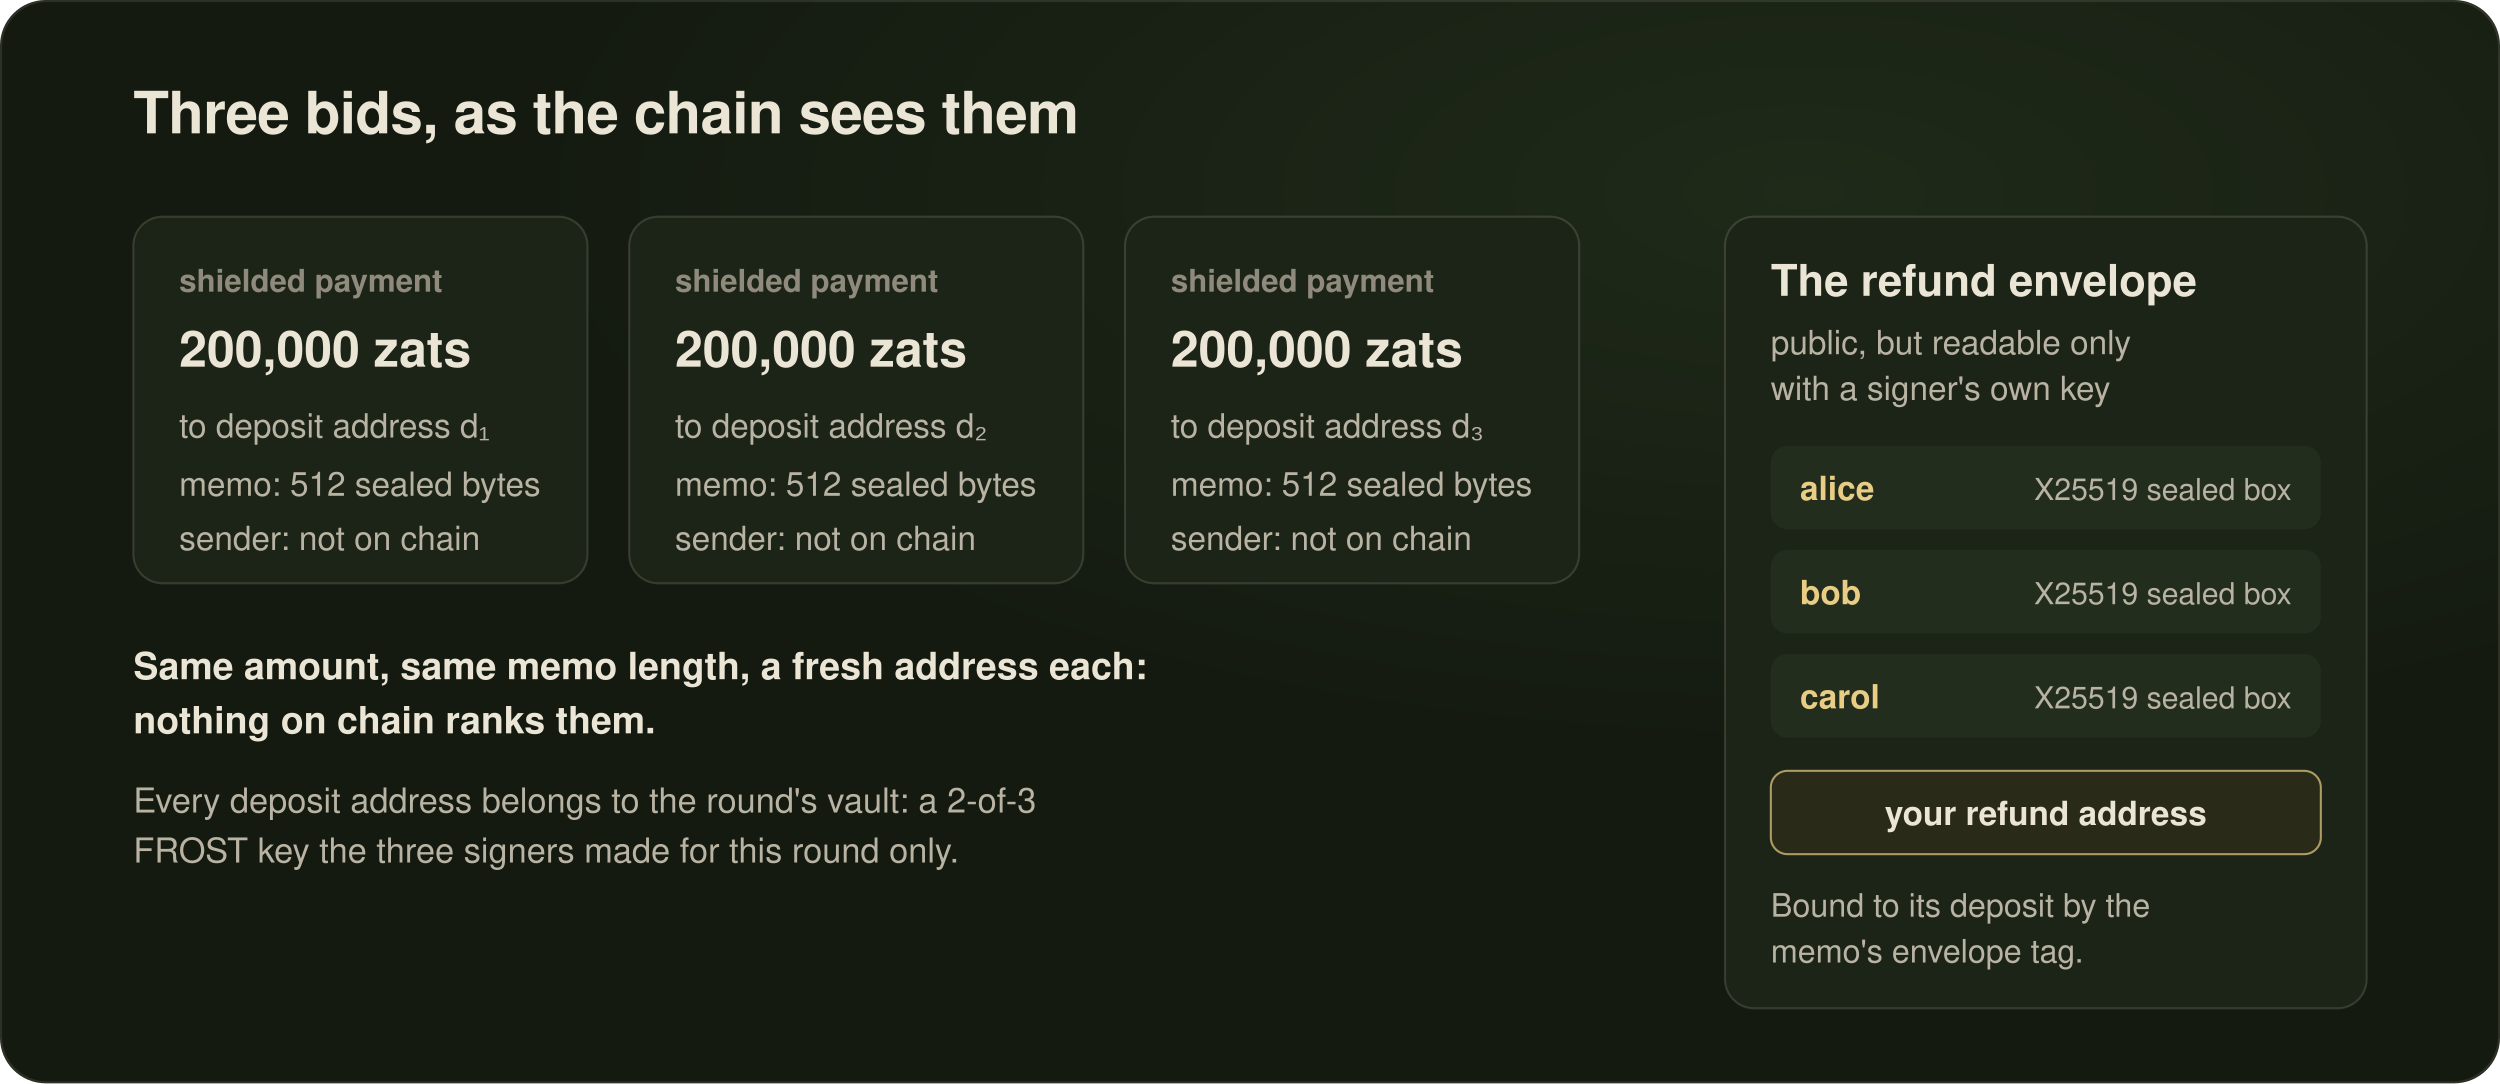
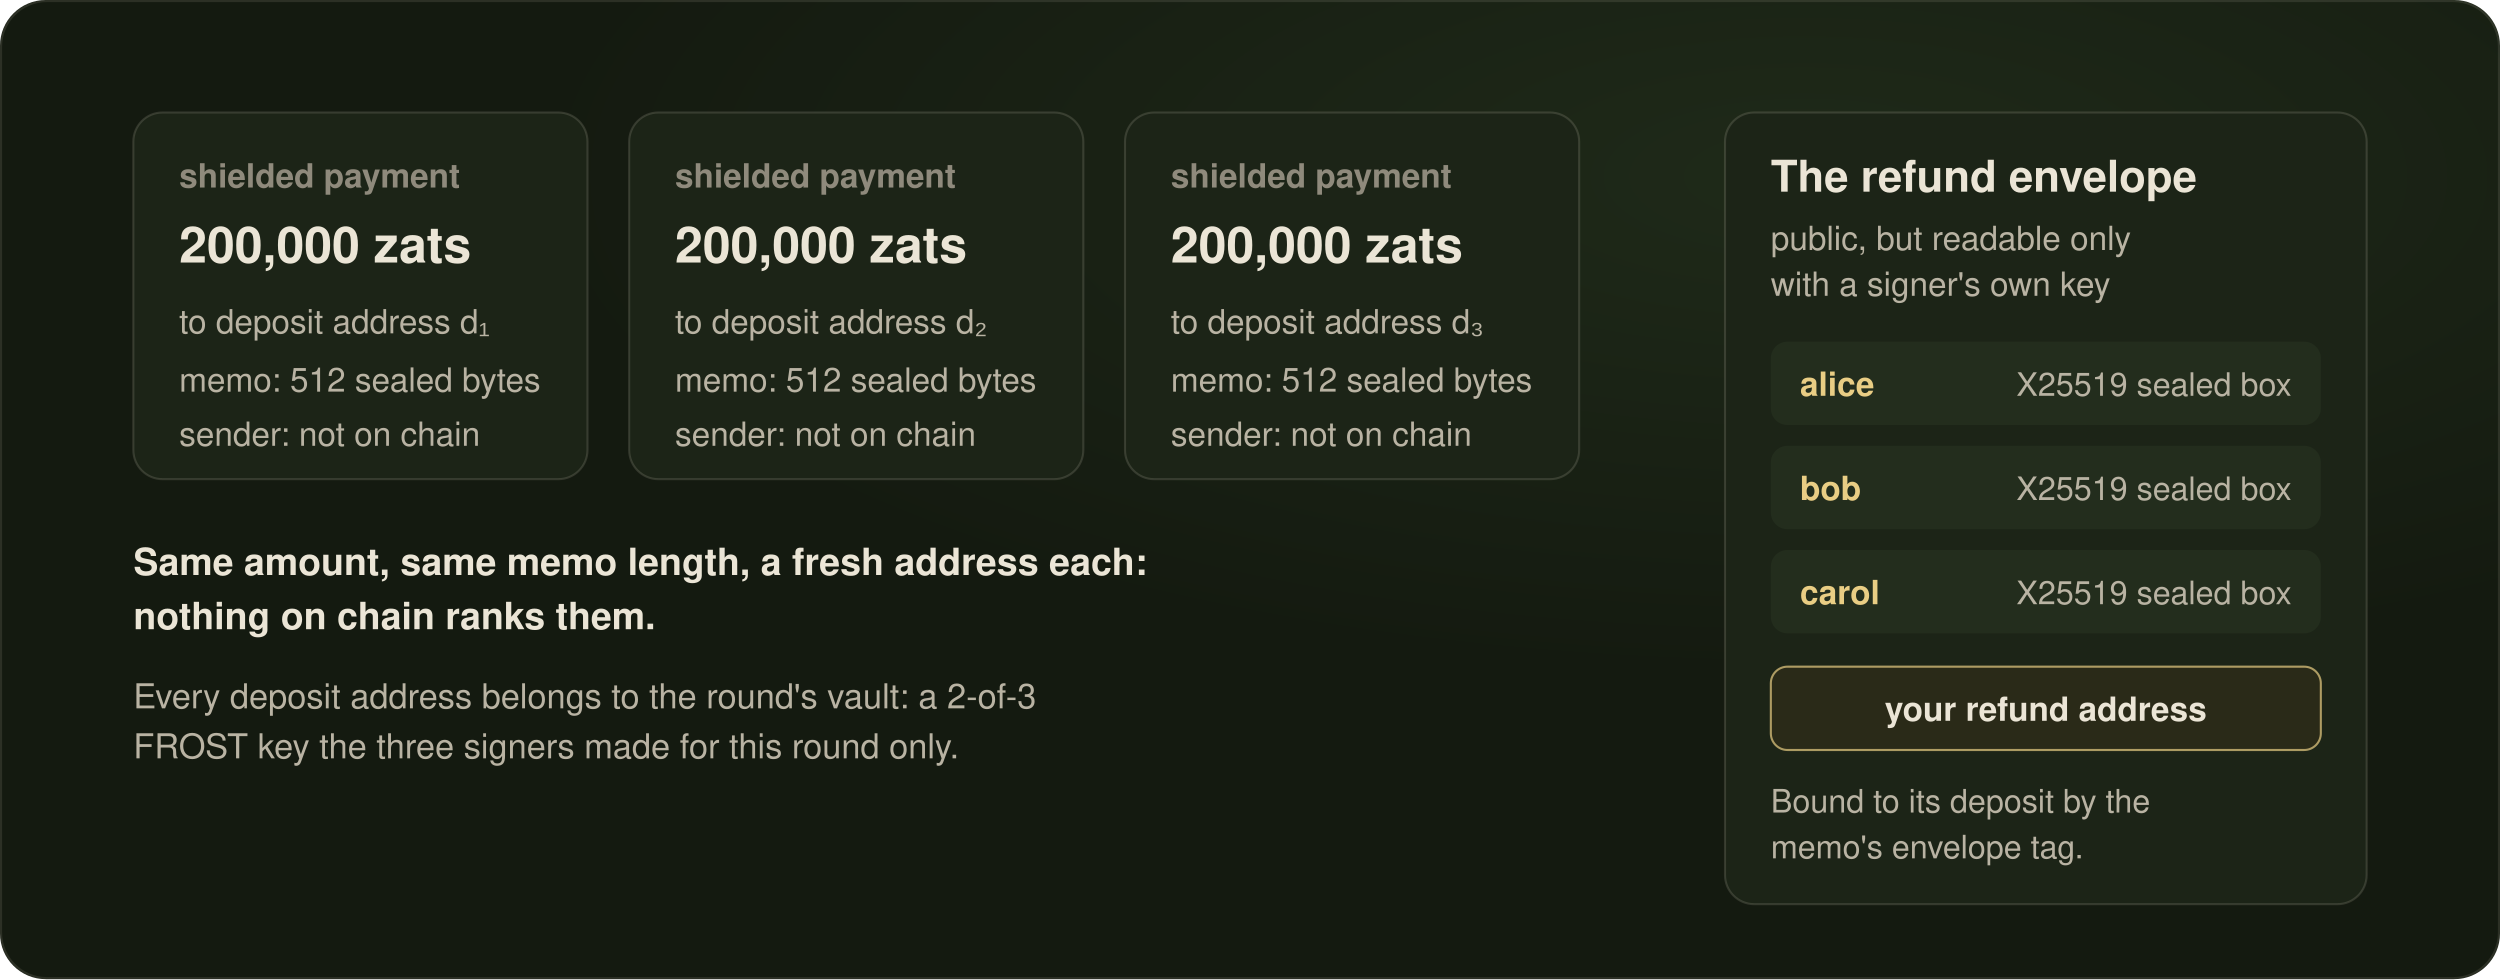
- <svg xmlns="http://www.w3.org/2000/svg" width="1200" height="520" viewBox="0 0 1200 520" role="img" aria-label="Three bids on chain: each a shielded payment of 200,000 zats to its own deposit address with a 512-byte sealed memo. The refund address travels in an envelope sealed to the three signers." font-family="'Helvetica Neue',Helvetica,Arial,sans-serif">
+ <svg xmlns="http://www.w3.org/2000/svg" width="1200" height="470" viewBox="0 0 1200 470" role="img" aria-label="Three bids on chain: each a shielded payment of 200,000 zats to its own deposit address with a 512-byte sealed memo. The refund address travels in an envelope sealed to the three signers." font-family="'Helvetica Neue',Helvetica,Arial,sans-serif">
  <defs>
    <linearGradient id="chrome" x1="0" y1="0" x2="1" y2="0.36">
      <stop offset="0" stop-color="#a99f86" />
      <stop offset=".3" stop-color="#fbf6e8" />
      <stop offset=".52" stop-color="#c2b799" />
      <stop offset=".74" stop-color="#f4eedd" />
      <stop offset="1" stop-color="#a99f86" />
    </linearGradient>
    <linearGradient id="goldc" x1="0" y1="0" x2="1" y2="0.36">
      <stop offset="0" stop-color="#b89a52" />
      <stop offset=".35" stop-color="#f6e2a6" />
      <stop offset=".6" stop-color="#d9b866" />
      <stop offset="1" stop-color="#b89a52" />
    </linearGradient>
    <linearGradient id="paper" x1="0" y1="0" x2="1" y2="1">
      <stop offset="0" stop-color="#f4efe2" />
      <stop offset="1" stop-color="#d9d1bd" />
    </linearGradient>
    <radialGradient id="night" cx="72%" cy="18%" r="85%">
      <stop offset="0" stop-color="#1f2a19" />
      <stop offset=".6" stop-color="#141a10" />
    </radialGradient>
    <marker id="arrow" viewBox="0 0 10 10" refX="9" refY="5" markerWidth="8" markerHeight="8" orient="auto-start-reverse">
      <path d="M0 0L10 5L0 10z" fill="#b9b3a3" />
    </marker>
    <marker id="arrowg" viewBox="0 0 10 10" refX="9" refY="5" markerWidth="8" markerHeight="8" orient="auto-start-reverse">
      <path d="M0 0L10 5L0 10z" fill="#e9cd84" />
    </marker>
  </defs>
-   <rect width="1200" height="520" rx="22" fill="url(#night)" />
-   <text x="64" y="64" font-size="28" fill="#ebe5d6" font-weight="600" letter-spacing="-.3">Three bids, as the chain sees them</text>
-   <rect x="64" y="104" width="218" height="176" rx="14" fill="#1c2417" stroke="#ddd6c6" stroke-opacity=".16" />
-   <text x="86" y="140" font-size="15" fill="#8f8a7c" font-weight="600">shielded payment</text>
-   <text x="86" y="176" font-size="24" fill="#ebe5d6" font-weight="600">200,000 zats</text>
-   <text x="86" y="210" font-size="16" fill="#b9b3a3">to deposit address d₁</text>
-   <text x="86" y="238" font-size="16" fill="#b9b3a3">memo: 512 sealed bytes</text>
-   <text x="86" y="264" font-size="16" fill="#b9b3a3">sender: not on chain</text>
-   <rect x="302" y="104" width="218" height="176" rx="14" fill="#1c2417" stroke="#ddd6c6" stroke-opacity=".16" />
-   <text x="324" y="140" font-size="15" fill="#8f8a7c" font-weight="600">shielded payment</text>
-   <text x="324" y="176" font-size="24" fill="#ebe5d6" font-weight="600">200,000 zats</text>
-   <text x="324" y="210" font-size="16" fill="#b9b3a3">to deposit address d₂</text>
-   <text x="324" y="238" font-size="16" fill="#b9b3a3">memo: 512 sealed bytes</text>
-   <text x="324" y="264" font-size="16" fill="#b9b3a3">sender: not on chain</text>
-   <rect x="540" y="104" width="218" height="176" rx="14" fill="#1c2417" stroke="#ddd6c6" stroke-opacity=".16" />
-   <text x="562" y="140" font-size="15" fill="#8f8a7c" font-weight="600">shielded payment</text>
-   <text x="562" y="176" font-size="24" fill="#ebe5d6" font-weight="600">200,000 zats</text>
-   <text x="562" y="210" font-size="16" fill="#b9b3a3">to deposit address d₃</text>
-   <text x="562" y="238" font-size="16" fill="#b9b3a3">memo: 512 sealed bytes</text>
-   <text x="562" y="264" font-size="16" fill="#b9b3a3">sender: not on chain</text>
-   <text x="64" y="326" font-size="18" fill="#ebe5d6" font-weight="600">Same amount, same memo length, a fresh address each:</text>
-   <text x="64" y="352" font-size="18" fill="#ebe5d6" font-weight="600">nothing on chain ranks them.</text>
-   <text x="64" y="390" font-size="16.5" fill="#b9b3a3">Every deposit address belongs to the round's vault: a 2-of-3</text>
-   <text x="64" y="414" font-size="16.5" fill="#b9b3a3">FROST key the three signers made for this round only.</text>
-   <rect x="828" y="104" width="308" height="380" rx="14" fill="#1c2417" stroke="#ddd6c6" stroke-opacity=".16" />
-   <text x="850" y="142" font-size="21" fill="#ebe5d6" font-weight="600">The refund envelope</text>
-   <text x="850" y="170" font-size="16" fill="#b9b3a3">public, but readable only</text>
-   <text x="850" y="192" font-size="16" fill="#b9b3a3">with a signer's own key</text>
-   <rect x="850" y="214" width="264" height="40" rx="8" fill="#232d1d" />
-   <text x="864" y="240" font-size="16" fill="#e9cd84" font-weight="600">alice</text>
-   <text x="1100" y="240" font-size="14.5" fill="#b9b3a3" text-anchor="end">X25519 sealed box</text>
-   <rect x="850" y="264" width="264" height="40" rx="8" fill="#232d1d" />
-   <text x="864" y="290" font-size="16" fill="#e9cd84" font-weight="600">bob</text>
-   <text x="1100" y="290" font-size="14.5" fill="#b9b3a3" text-anchor="end">X25519 sealed box</text>
-   <rect x="850" y="314" width="264" height="40" rx="8" fill="#232d1d" />
-   <text x="864" y="340" font-size="16" fill="#e9cd84" font-weight="600">carol</text>
-   <text x="1100" y="340" font-size="14.5" fill="#b9b3a3" text-anchor="end">X25519 sealed box</text>
-   <rect x="850" y="370" width="264" height="40" rx="8" fill="#2a2a18" stroke="#e9cd84" stroke-opacity=".7" />
-   <text x="982" y="396" font-size="16" fill="#ebe5d6" text-anchor="middle" font-weight="600">your refund address</text>
-   <text x="850" y="440" font-size="15.5" fill="#b9b3a3">Bound to its deposit by the</text>
-   <text x="850" y="462" font-size="15.5" fill="#b9b3a3">memo's envelope tag.</text>
-   <rect x=".5" y=".5" width="1199" height="519" rx="22" fill="none" stroke="#ddd6c6" stroke-opacity=".12" />
+   <rect width="1200" height="470" rx="22" fill="url(#night)" />
+   <g transform="translate(0 -50)">
+     <rect x="64" y="104" width="218" height="176" rx="14" fill="#1c2417" stroke="#ddd6c6" stroke-opacity=".16" />
+     <text x="86" y="140" font-size="16" fill="#8f8a7c" font-weight="600">shielded payment</text>
+     <text x="86" y="176" font-size="24" fill="#ebe5d6" font-weight="600">200,000 zats</text>
+     <text x="86" y="210" font-size="16" fill="#b9b3a3">to deposit address d₁</text>
+     <text x="86" y="238" font-size="16" fill="#b9b3a3">memo: 512 sealed bytes</text>
+     <text x="86" y="264" font-size="16" fill="#b9b3a3">sender: not on chain</text>
+     <rect x="302" y="104" width="218" height="176" rx="14" fill="#1c2417" stroke="#ddd6c6" stroke-opacity=".16" />
+     <text x="324" y="140" font-size="16" fill="#8f8a7c" font-weight="600">shielded payment</text>
+     <text x="324" y="176" font-size="24" fill="#ebe5d6" font-weight="600">200,000 zats</text>
+     <text x="324" y="210" font-size="16" fill="#b9b3a3">to deposit address d₂</text>
+     <text x="324" y="238" font-size="16" fill="#b9b3a3">memo: 512 sealed bytes</text>
+     <text x="324" y="264" font-size="16" fill="#b9b3a3">sender: not on chain</text>
+     <rect x="540" y="104" width="218" height="176" rx="14" fill="#1c2417" stroke="#ddd6c6" stroke-opacity=".16" />
+     <text x="562" y="140" font-size="16" fill="#8f8a7c" font-weight="600">shielded payment</text>
+     <text x="562" y="176" font-size="24" fill="#ebe5d6" font-weight="600">200,000 zats</text>
+     <text x="562" y="210" font-size="16" fill="#b9b3a3">to deposit address d₃</text>
+     <text x="562" y="238" font-size="16" fill="#b9b3a3">memo: 512 sealed bytes</text>
+     <text x="562" y="264" font-size="16" fill="#b9b3a3">sender: not on chain</text>
+     <text x="64" y="326" font-size="18" fill="#ebe5d6" font-weight="600">Same amount, same memo length, a fresh address each:</text>
+     <text x="64" y="352" font-size="18" fill="#ebe5d6" font-weight="600">nothing on chain ranks them.</text>
+     <text x="64" y="390" font-size="16.5" fill="#b9b3a3">Every deposit address belongs to the round's vault: a 2-of-3</text>
+     <text x="64" y="414" font-size="16.5" fill="#b9b3a3">FROST key the three signers made for this round only.</text>
+     <rect x="828" y="104" width="308" height="380" rx="14" fill="#1c2417" stroke="#ddd6c6" stroke-opacity=".16" />
+     <text x="850" y="142" font-size="21" fill="#ebe5d6" font-weight="600">The refund envelope</text>
+     <text x="850" y="170" font-size="16" fill="#b9b3a3">public, but readable only</text>
+     <text x="850" y="192" font-size="16" fill="#b9b3a3">with a signer's own key</text>
+     <rect x="850" y="214" width="264" height="40" rx="8" fill="#232d1d" />
+     <text x="864" y="240" font-size="16" fill="#e9cd84" font-weight="600">alice</text>
+     <text x="1100" y="240" font-size="15.5" fill="#b9b3a3" text-anchor="end">X25519 sealed box</text>
+     <rect x="850" y="264" width="264" height="40" rx="8" fill="#232d1d" />
+     <text x="864" y="290" font-size="16" fill="#e9cd84" font-weight="600">bob</text>
+     <text x="1100" y="290" font-size="15.5" fill="#b9b3a3" text-anchor="end">X25519 sealed box</text>
+     <rect x="850" y="314" width="264" height="40" rx="8" fill="#232d1d" />
+     <text x="864" y="340" font-size="16" fill="#e9cd84" font-weight="600">carol</text>
+     <text x="1100" y="340" font-size="15.5" fill="#b9b3a3" text-anchor="end">X25519 sealed box</text>
+     <rect x="850" y="370" width="264" height="40" rx="8" fill="#2a2a18" stroke="#e9cd84" stroke-opacity=".7" />
+     <text x="982" y="396" font-size="16" fill="#ebe5d6" text-anchor="middle" font-weight="600">your refund address</text>
+     <text x="850" y="440" font-size="15.5" fill="#b9b3a3">Bound to its deposit by the</text>
+     <text x="850" y="462" font-size="15.5" fill="#b9b3a3">memo's envelope tag.</text>
+   </g>
+   <rect x=".5" y=".5" width="1199" height="469" rx="22" fill="none" stroke="#ddd6c6" stroke-opacity=".12" />
</svg>
